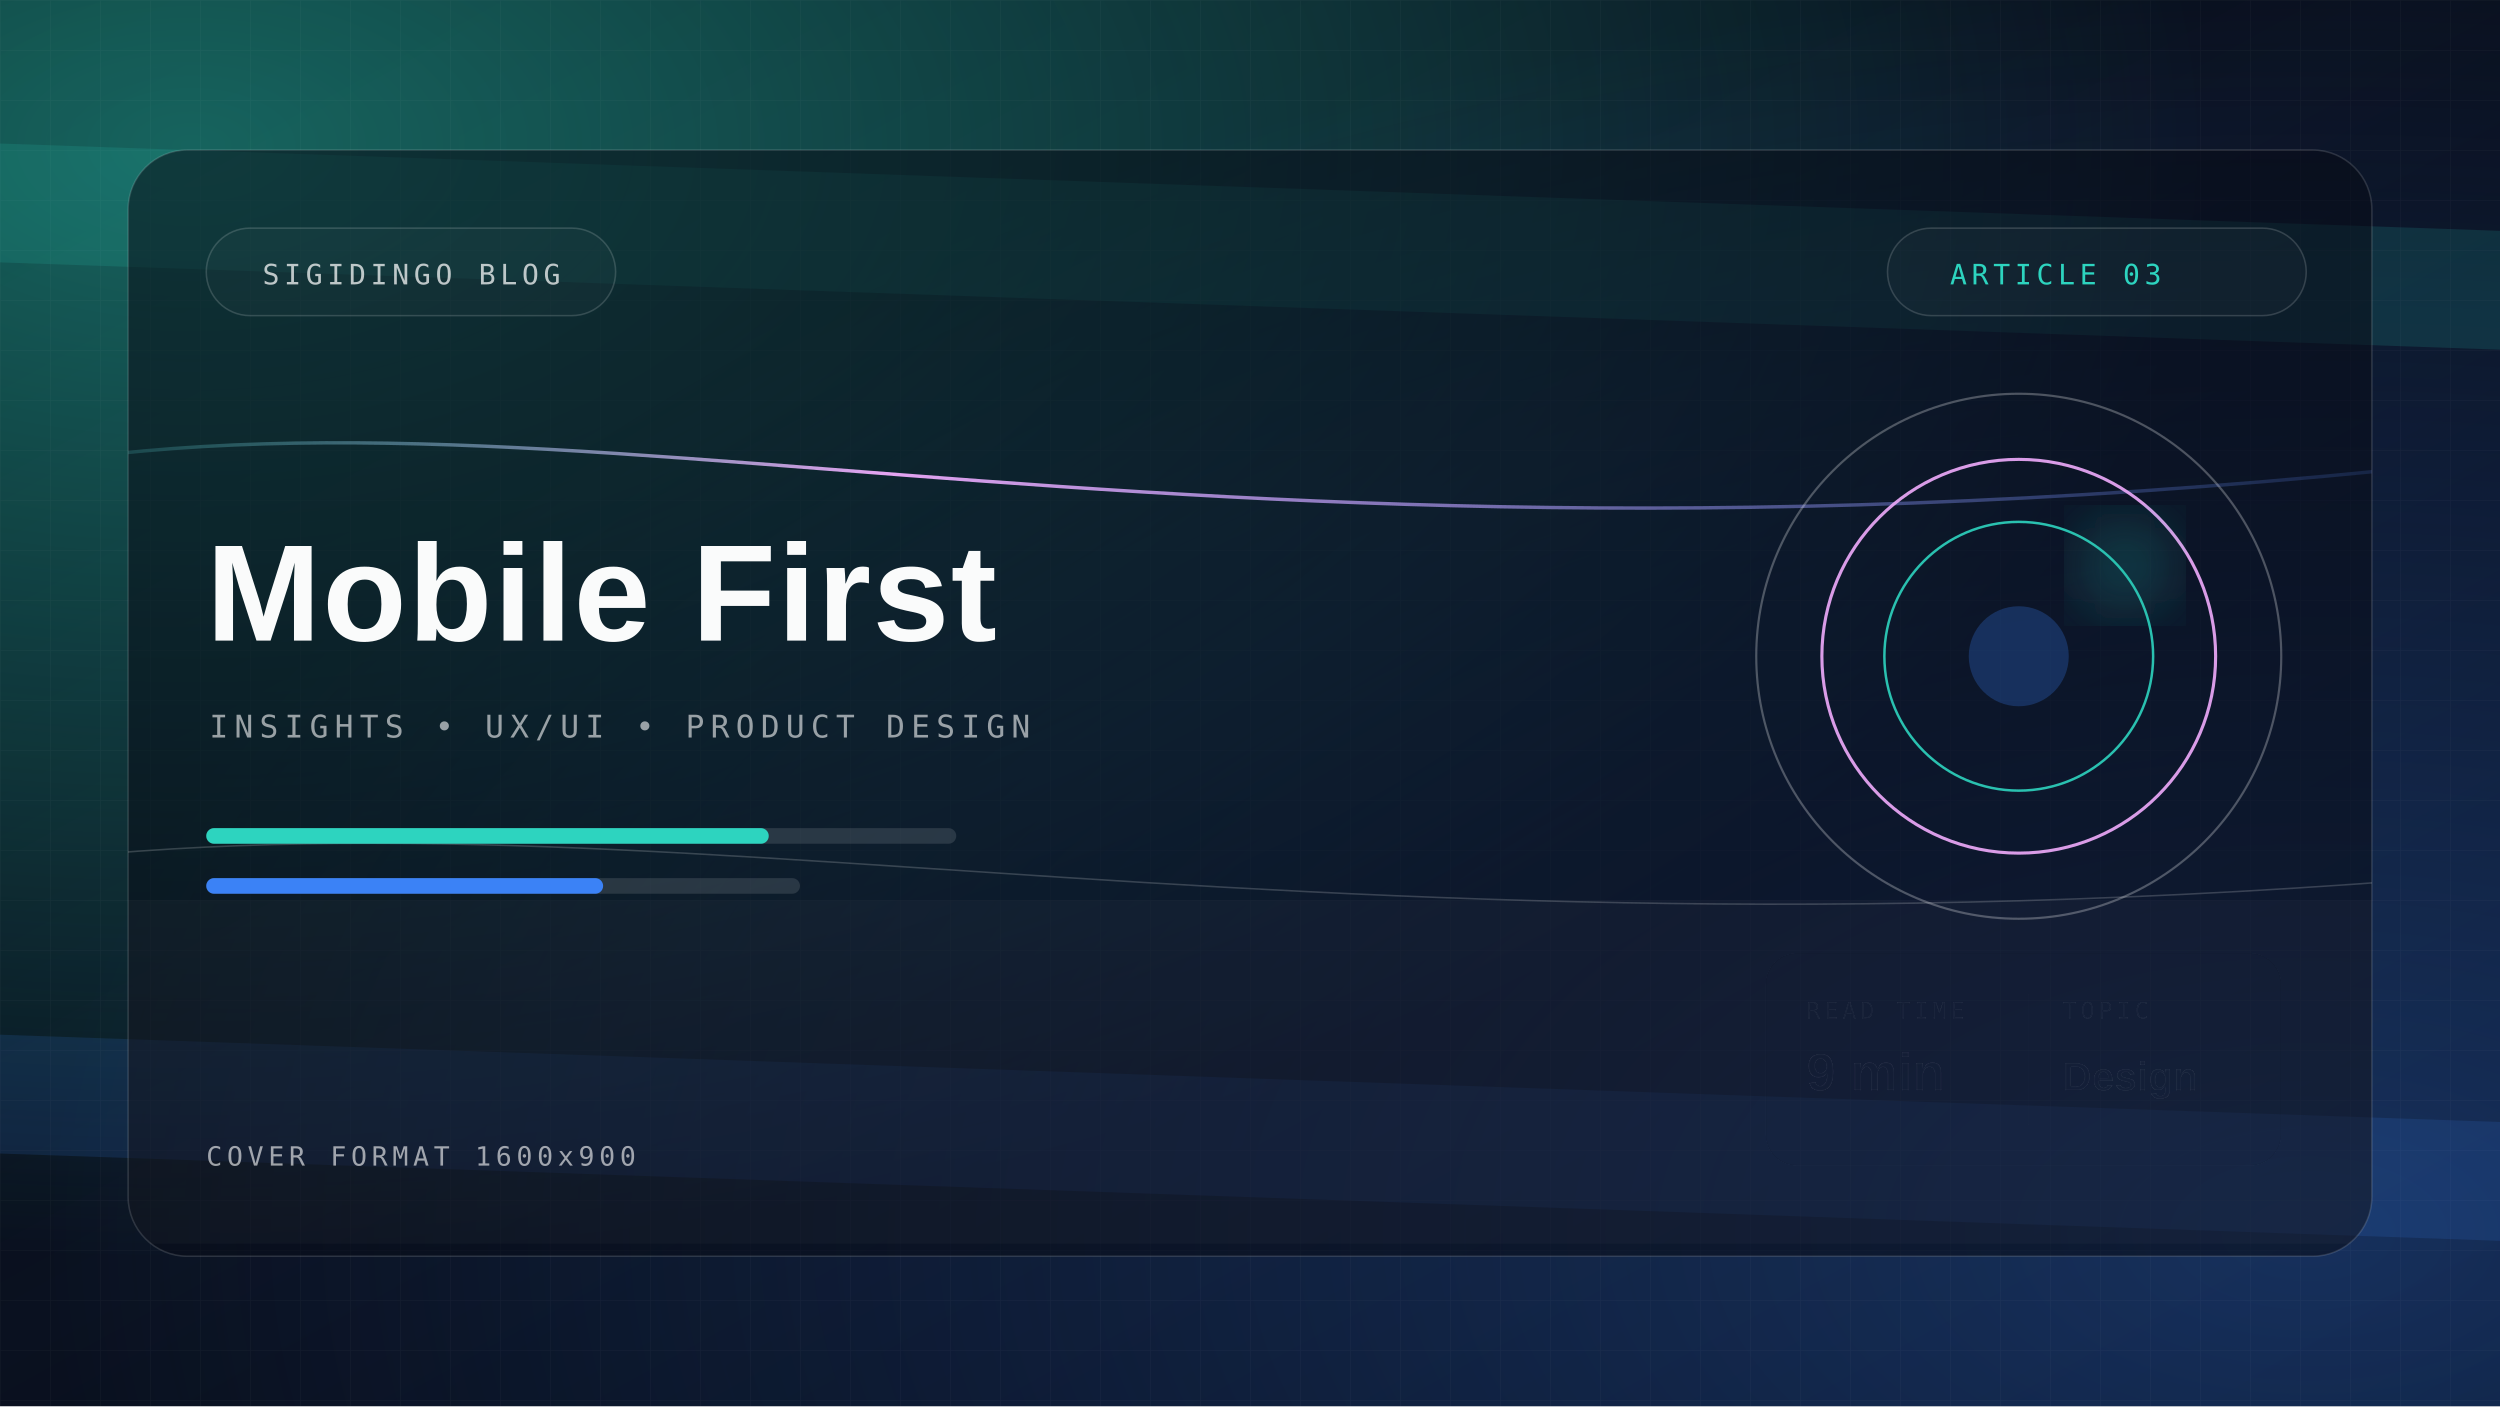
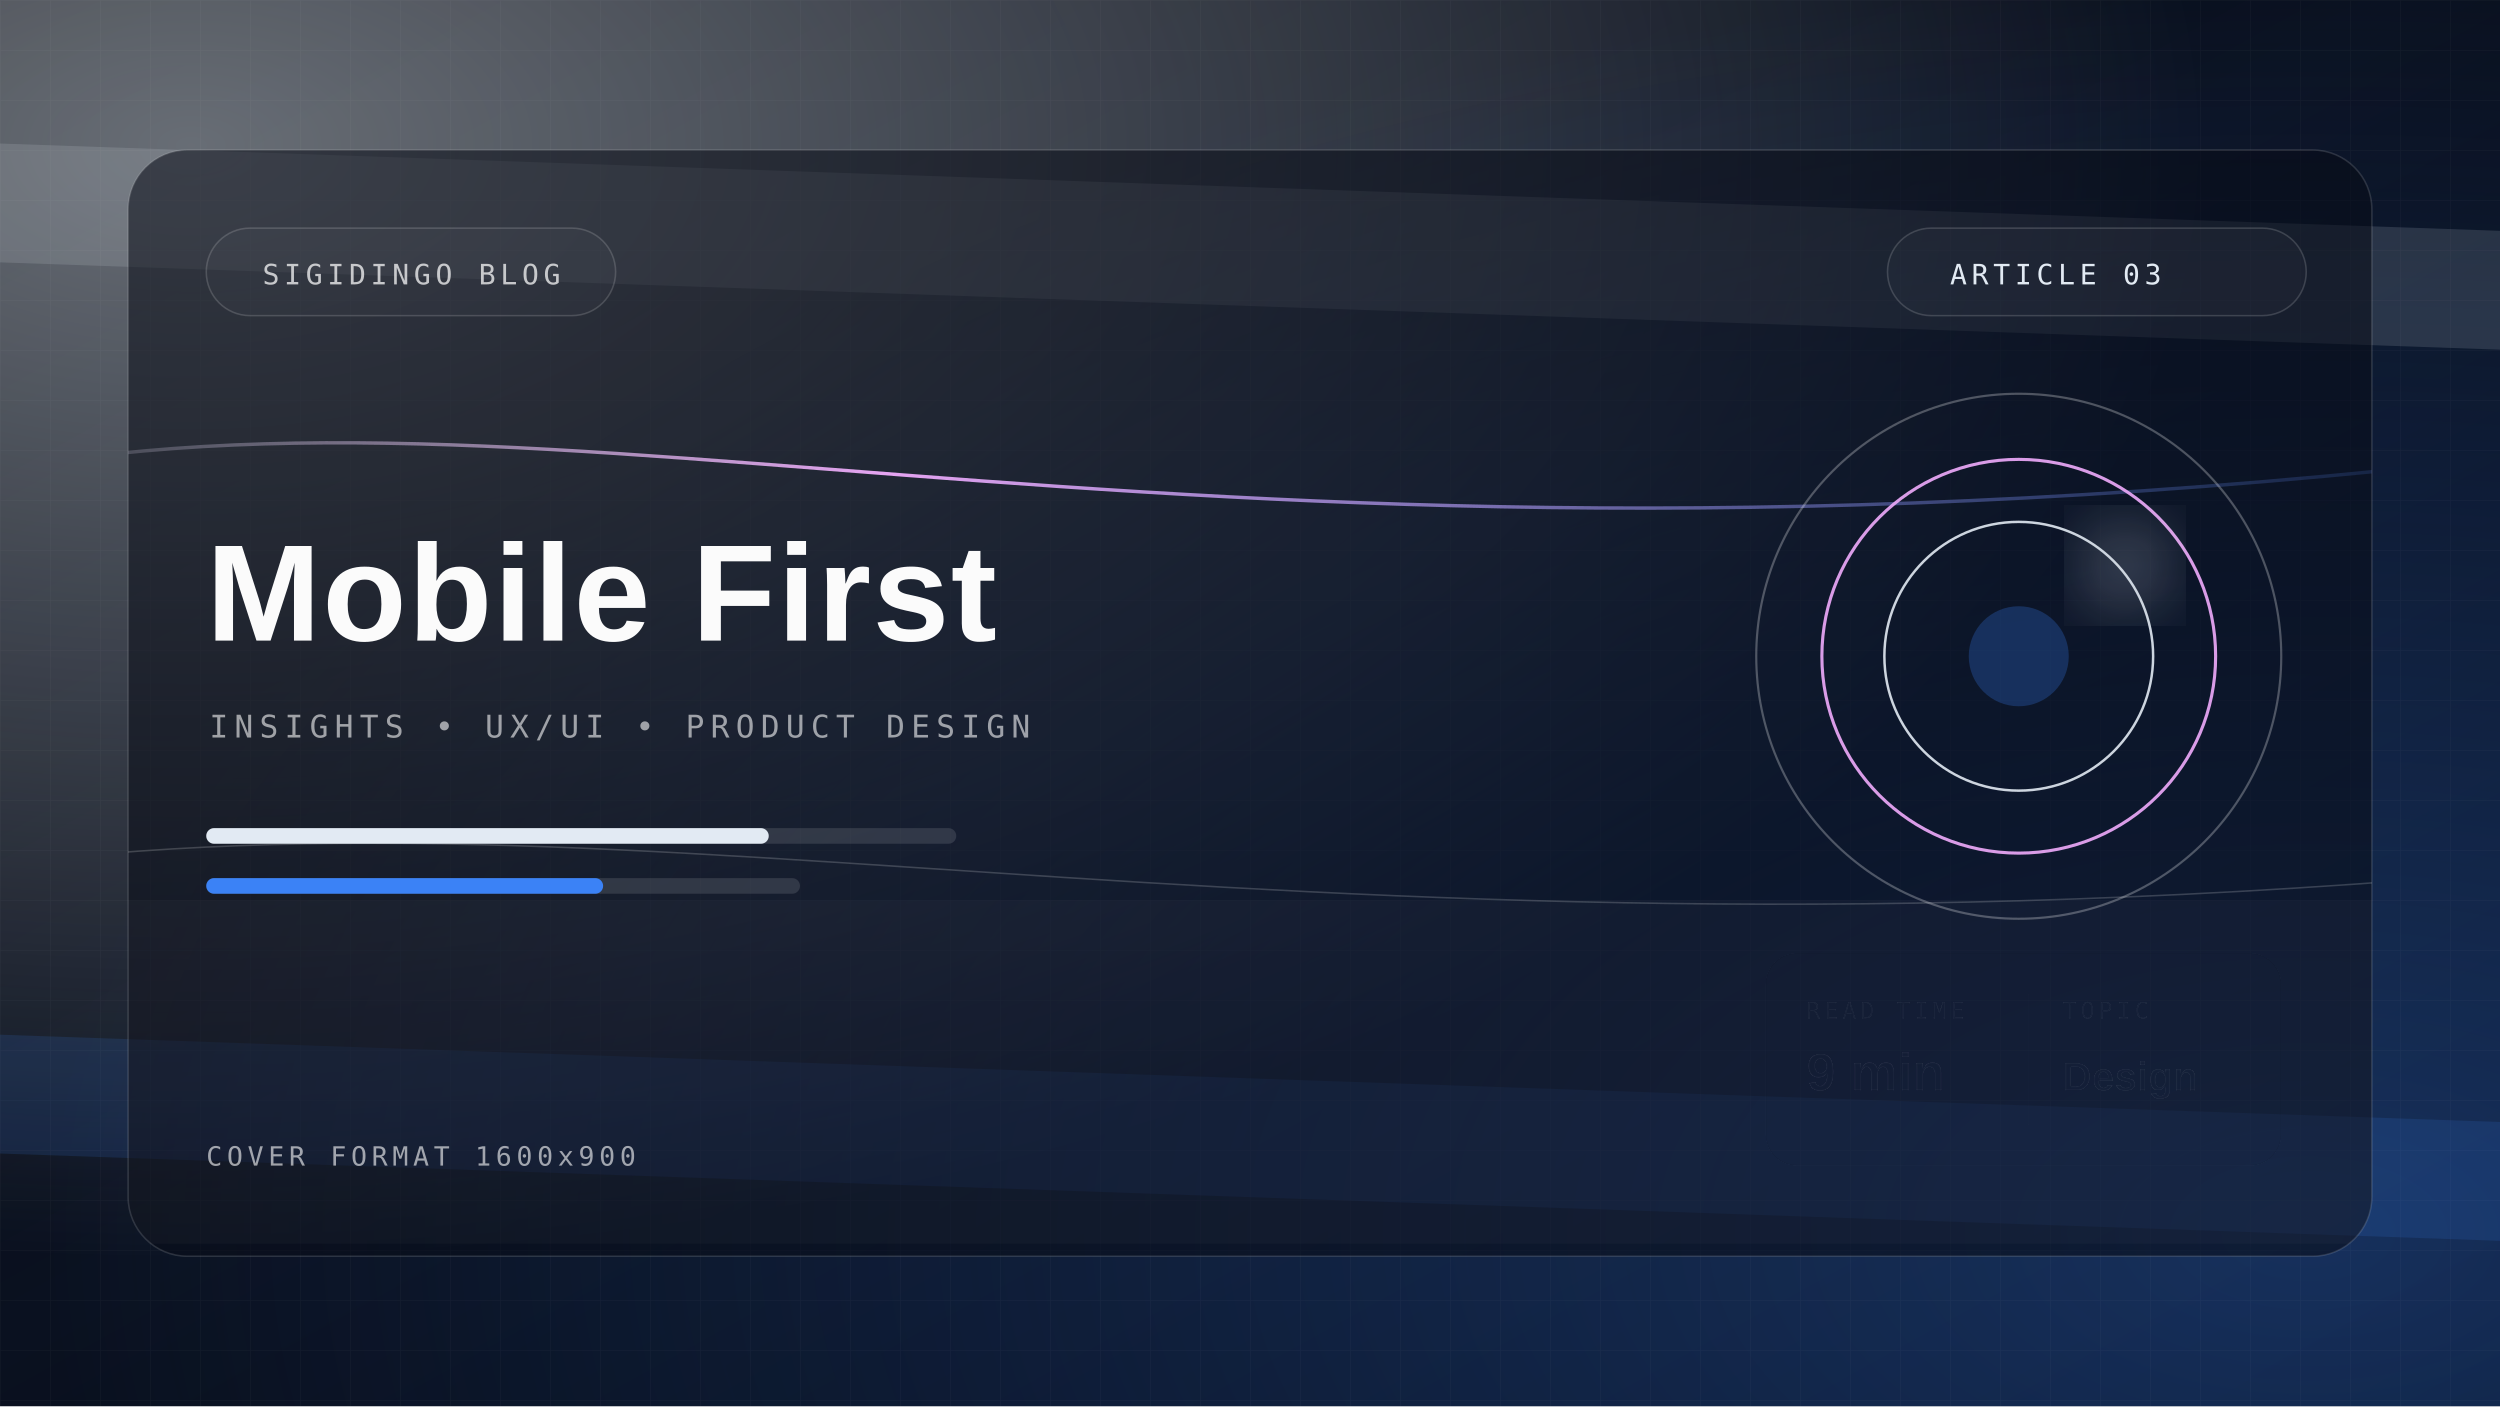
<svg xmlns="http://www.w3.org/2000/svg" width="1600" height="900" viewBox="0 0 1600 900">
  <defs>
    <linearGradient id="bg-3" x1="0" y1="0" x2="1" y2="1">
      <stop offset="0%" stop-color="#03050B" />
      <stop offset="48%" stop-color="#0A1120" />
      <stop offset="100%" stop-color="#02040A" />
    </linearGradient>
    <radialGradient id="glowA-3" cx="0.08" cy="0.1" r="0.8">
-       <stop offset="0%" stop-color="#2DD4BF" stop-opacity="0.45" />
-       <stop offset="100%" stop-color="#2DD4BF" stop-opacity="0" />
+       <stop offset="0%" stop-color="#E2EAF3" stop-opacity="0.45" />
+       <stop offset="100%" stop-color="#E2EAF3" stop-opacity="0" />
    </radialGradient>
    <radialGradient id="glowB-3" cx="0.92" cy="0.88" r="0.9">
      <stop offset="0%" stop-color="#3B82F6" stop-opacity="0.34" />
      <stop offset="100%" stop-color="#3B82F6" stop-opacity="0" />
    </radialGradient>
    <linearGradient id="accent-3" x1="0" y1="0" x2="1" y2="0">
-       <stop offset="0%" stop-color="#2DD4BF" stop-opacity="0" />
+       <stop offset="0%" stop-color="#E2EAF3" stop-opacity="0" />
      <stop offset="35%" stop-color="#F0ABFC" stop-opacity="0.95" />
      <stop offset="100%" stop-color="#3B82F6" stop-opacity="0" />
    </linearGradient>
    <filter id="blur-3" x="-30%" y="-30%" width="160%" height="160%">
      <feGaussianBlur stdDeviation="26" />
    </filter>
    <filter id="inner-3" x="-20%" y="-20%" width="140%" height="140%">
      <feGaussianBlur in="SourceGraphic" stdDeviation="0.6" result="blur" />
      <feComposite in="SourceGraphic" in2="blur" operator="arithmetic" k2="1" k3="-1" />
    </filter>
    <pattern id="grid-3" width="32" height="32" patternUnits="userSpaceOnUse">
      <path d="M32 0H0V32" fill="none" stroke="rgba(255,255,255,0.035)" stroke-width="1" />
    </pattern>
    <clipPath id="mainClip-3">
      <rect x="82" y="96" width="1436" height="708" rx="38" />
    </clipPath>
  </defs>
  <rect width="1600" height="900" fill="url(#bg-3)" />
  <rect width="1600" height="900" fill="url(#glowA-3)" />
  <rect width="1600" height="900" fill="url(#glowB-3)" />
  <rect width="1600" height="900" fill="url(#grid-3)" />
  <g transform="rotate(2,800,450)" opacity="0.14">
-     <rect x="-120" y="120" width="1900" height="76" fill="#2DD4BF" />
+     <rect x="-120" y="120" width="1900" height="76" fill="#E2EAF3" />
    <rect x="-120" y="690" width="1900" height="76" fill="#3B82F6" />
  </g>
  <rect x="82" y="96" width="1436" height="708" rx="38" fill="rgba(8,12,22,0.55)" stroke="rgba(255,255,255,0.14)" />
  <g clip-path="url(#mainClip-3)">
    <path d="M-40 309 C360 219, 760 405, 1700 281" stroke="url(#accent-3)" stroke-width="2.2" fill="none" />
    <path d="M-40 559 C420 489, 840 639, 1700 549" stroke="rgba(255,255,255,0.18)" stroke-width="1" fill="none" />
    <rect x="0" y="576" width="1600" height="220" fill="rgba(255,255,255,0.025)" />
    <g opacity="0.9">
      <circle cx="1292" cy="420" r="168" fill="none" stroke="rgba(255,255,255,0.3)" stroke-width="1.4" />
      <circle cx="1292" cy="420" r="126" fill="none" stroke="#F0ABFC" stroke-width="2" />
-       <circle cx="1292" cy="420" r="86" fill="none" stroke="#2DD4BF" stroke-width="1.6" />
+       <circle cx="1292" cy="420" r="86" fill="none" stroke="#E2EAF3" stroke-width="1.6" />
      <circle cx="1292" cy="420" r="32" fill="#3B82F6" fill-opacity="0.28" />
-       <circle cx="1360" cy="362" r="24" fill="#2DD4BF" fill-opacity="0.5" filter="url(#blur-3)" />
+       <circle cx="1360" cy="362" r="24" fill="#E2EAF3" fill-opacity="0.5" filter="url(#blur-3)" />
    </g>
  </g>
  <g>
    <rect x="132" y="146" width="262" height="56" rx="28" fill="rgba(255,255,255,0.02)" stroke="rgba(255,255,255,0.16)" />
    <rect x="1208" y="146" width="268" height="56" rx="28" fill="rgba(255,255,255,0.02)" stroke="rgba(255,255,255,0.16)" />
    <text x="168" y="182" font-family="Consolas, monospace" font-size="18" letter-spacing="3" fill="rgba(255,255,255,0.72)">SIGIDINGO BLOG</text>
-     <text x="1248" y="182" font-family="Consolas, monospace" font-size="18" letter-spacing="3" fill="#2DD4BF">ARTICLE 03</text>
+     <text x="1248" y="182" font-family="Consolas, monospace" font-size="18" letter-spacing="3" fill="#E2EAF3">ARTICLE 03</text>
  </g>
  <g>
    <text x="132" y="410" font-family="Sora, Arial, sans-serif" font-weight="700" font-size="88" letter-spacing="1.1" fill="rgba(255,255,255,0.98)">Mobile First</text>
    <text x="134" y="472" font-family="Consolas, monospace" font-size="20" letter-spacing="4" fill="rgba(255,255,255,0.58)">INSIGHTS  •  UX/UI  •  PRODUCT DESIGN</text>
    <rect x="132" y="530" width="480" height="10" rx="5" fill="rgba(255,255,255,0.12)" />
-     <rect x="132" y="530" width="360" height="10" rx="5" fill="#2DD4BF" />
+     <rect x="132" y="530" width="360" height="10" rx="5" fill="#E2EAF3" />
    <rect x="132" y="562" width="380" height="10" rx="5" fill="rgba(255,255,255,0.12)" />
    <rect x="132" y="562" width="254" height="10" rx="5" fill="#3B82F6" />
  </g>
  <g transform="translate(1130,610)" filter="url(#inner-3)">
    <rect x="0" y="0" width="330" height="136" rx="20" fill="rgba(7,11,20,0.5)" stroke="rgba(255,255,255,0.16)" />
    <text x="26" y="42" font-family="Consolas, monospace" font-size="15" letter-spacing="2.5" fill="rgba(255,255,255,0.65)">READ TIME</text>
    <text x="26" y="88" font-family="Sora, Arial, sans-serif" font-weight="600" font-size="34" fill="#F0ABFC">9 min</text>
    <line x1="168" y1="26" x2="168" y2="110" stroke="rgba(255,255,255,0.12)" />
    <text x="190" y="42" font-family="Consolas, monospace" font-size="15" letter-spacing="2.5" fill="rgba(255,255,255,0.65)">TOPIC</text>
    <text x="190" y="88" font-family="Sora, Arial, sans-serif" font-weight="600" font-size="26" fill="rgba(255,255,255,0.94)">Design</text>
  </g>
  <text x="132" y="746" font-family="Consolas, monospace" font-size="17" letter-spacing="3" fill="rgba(255,255,255,0.6)">COVER FORMAT 1600x900</text>
</svg>
